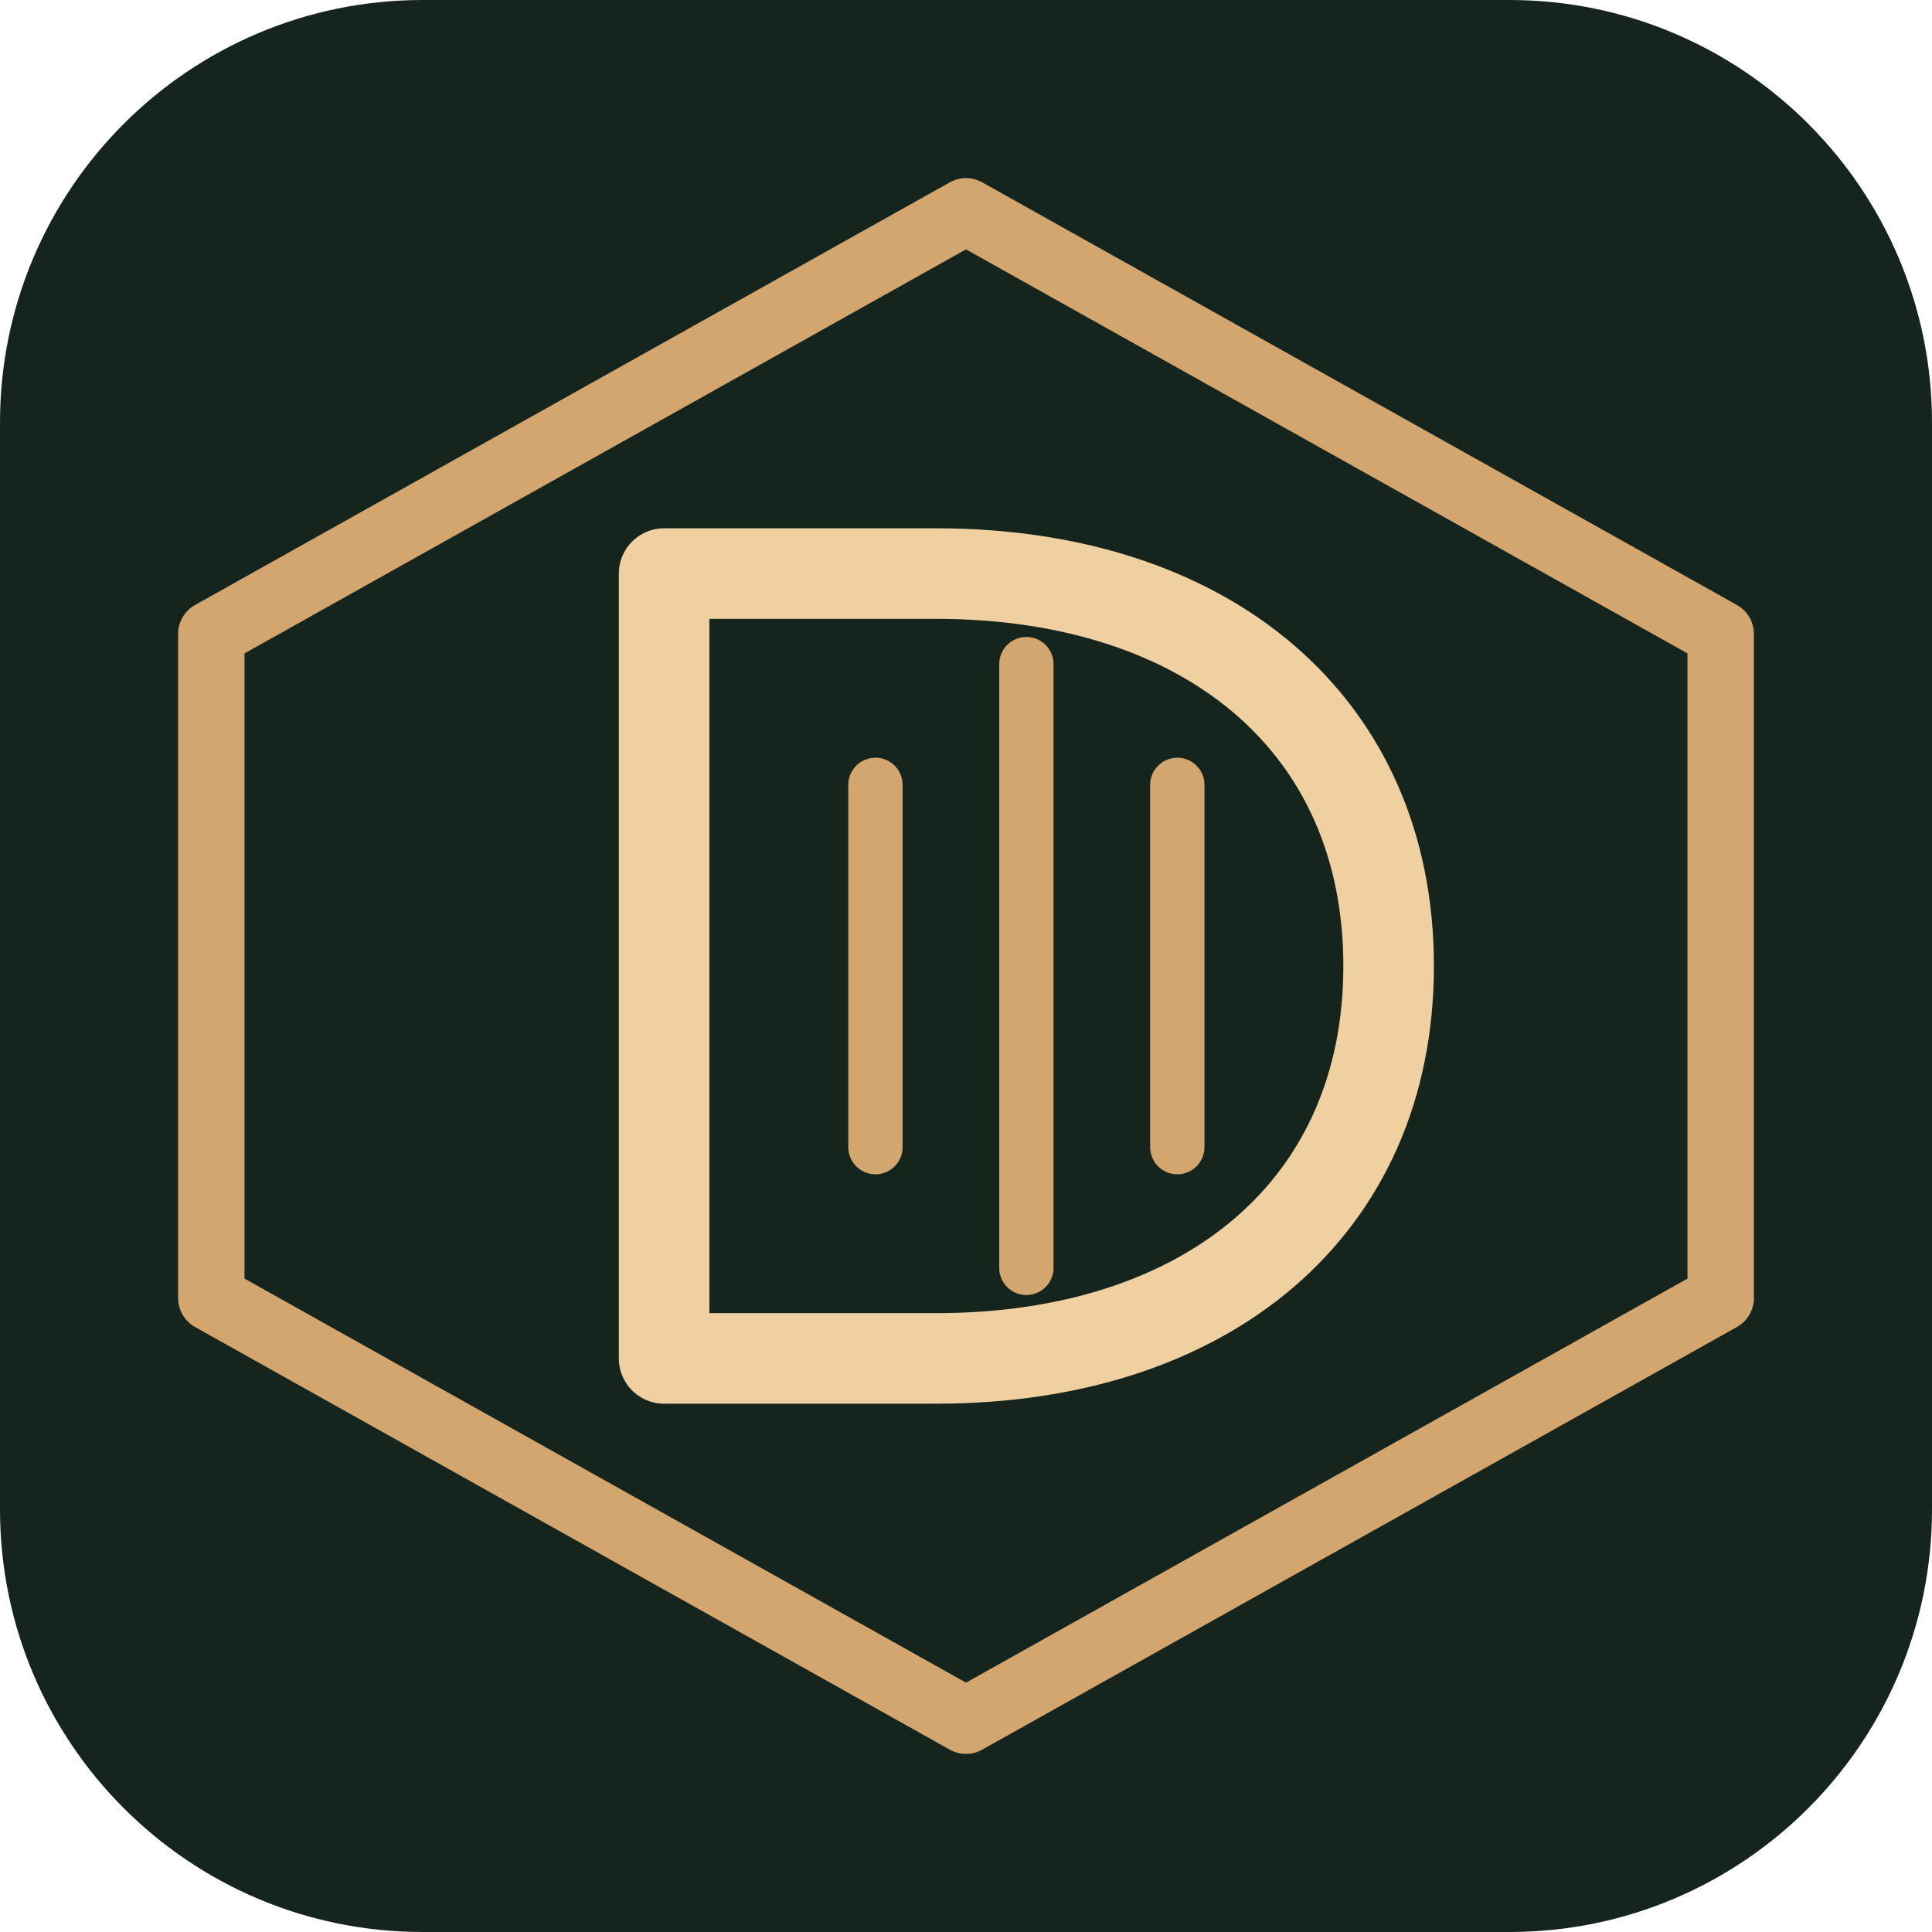
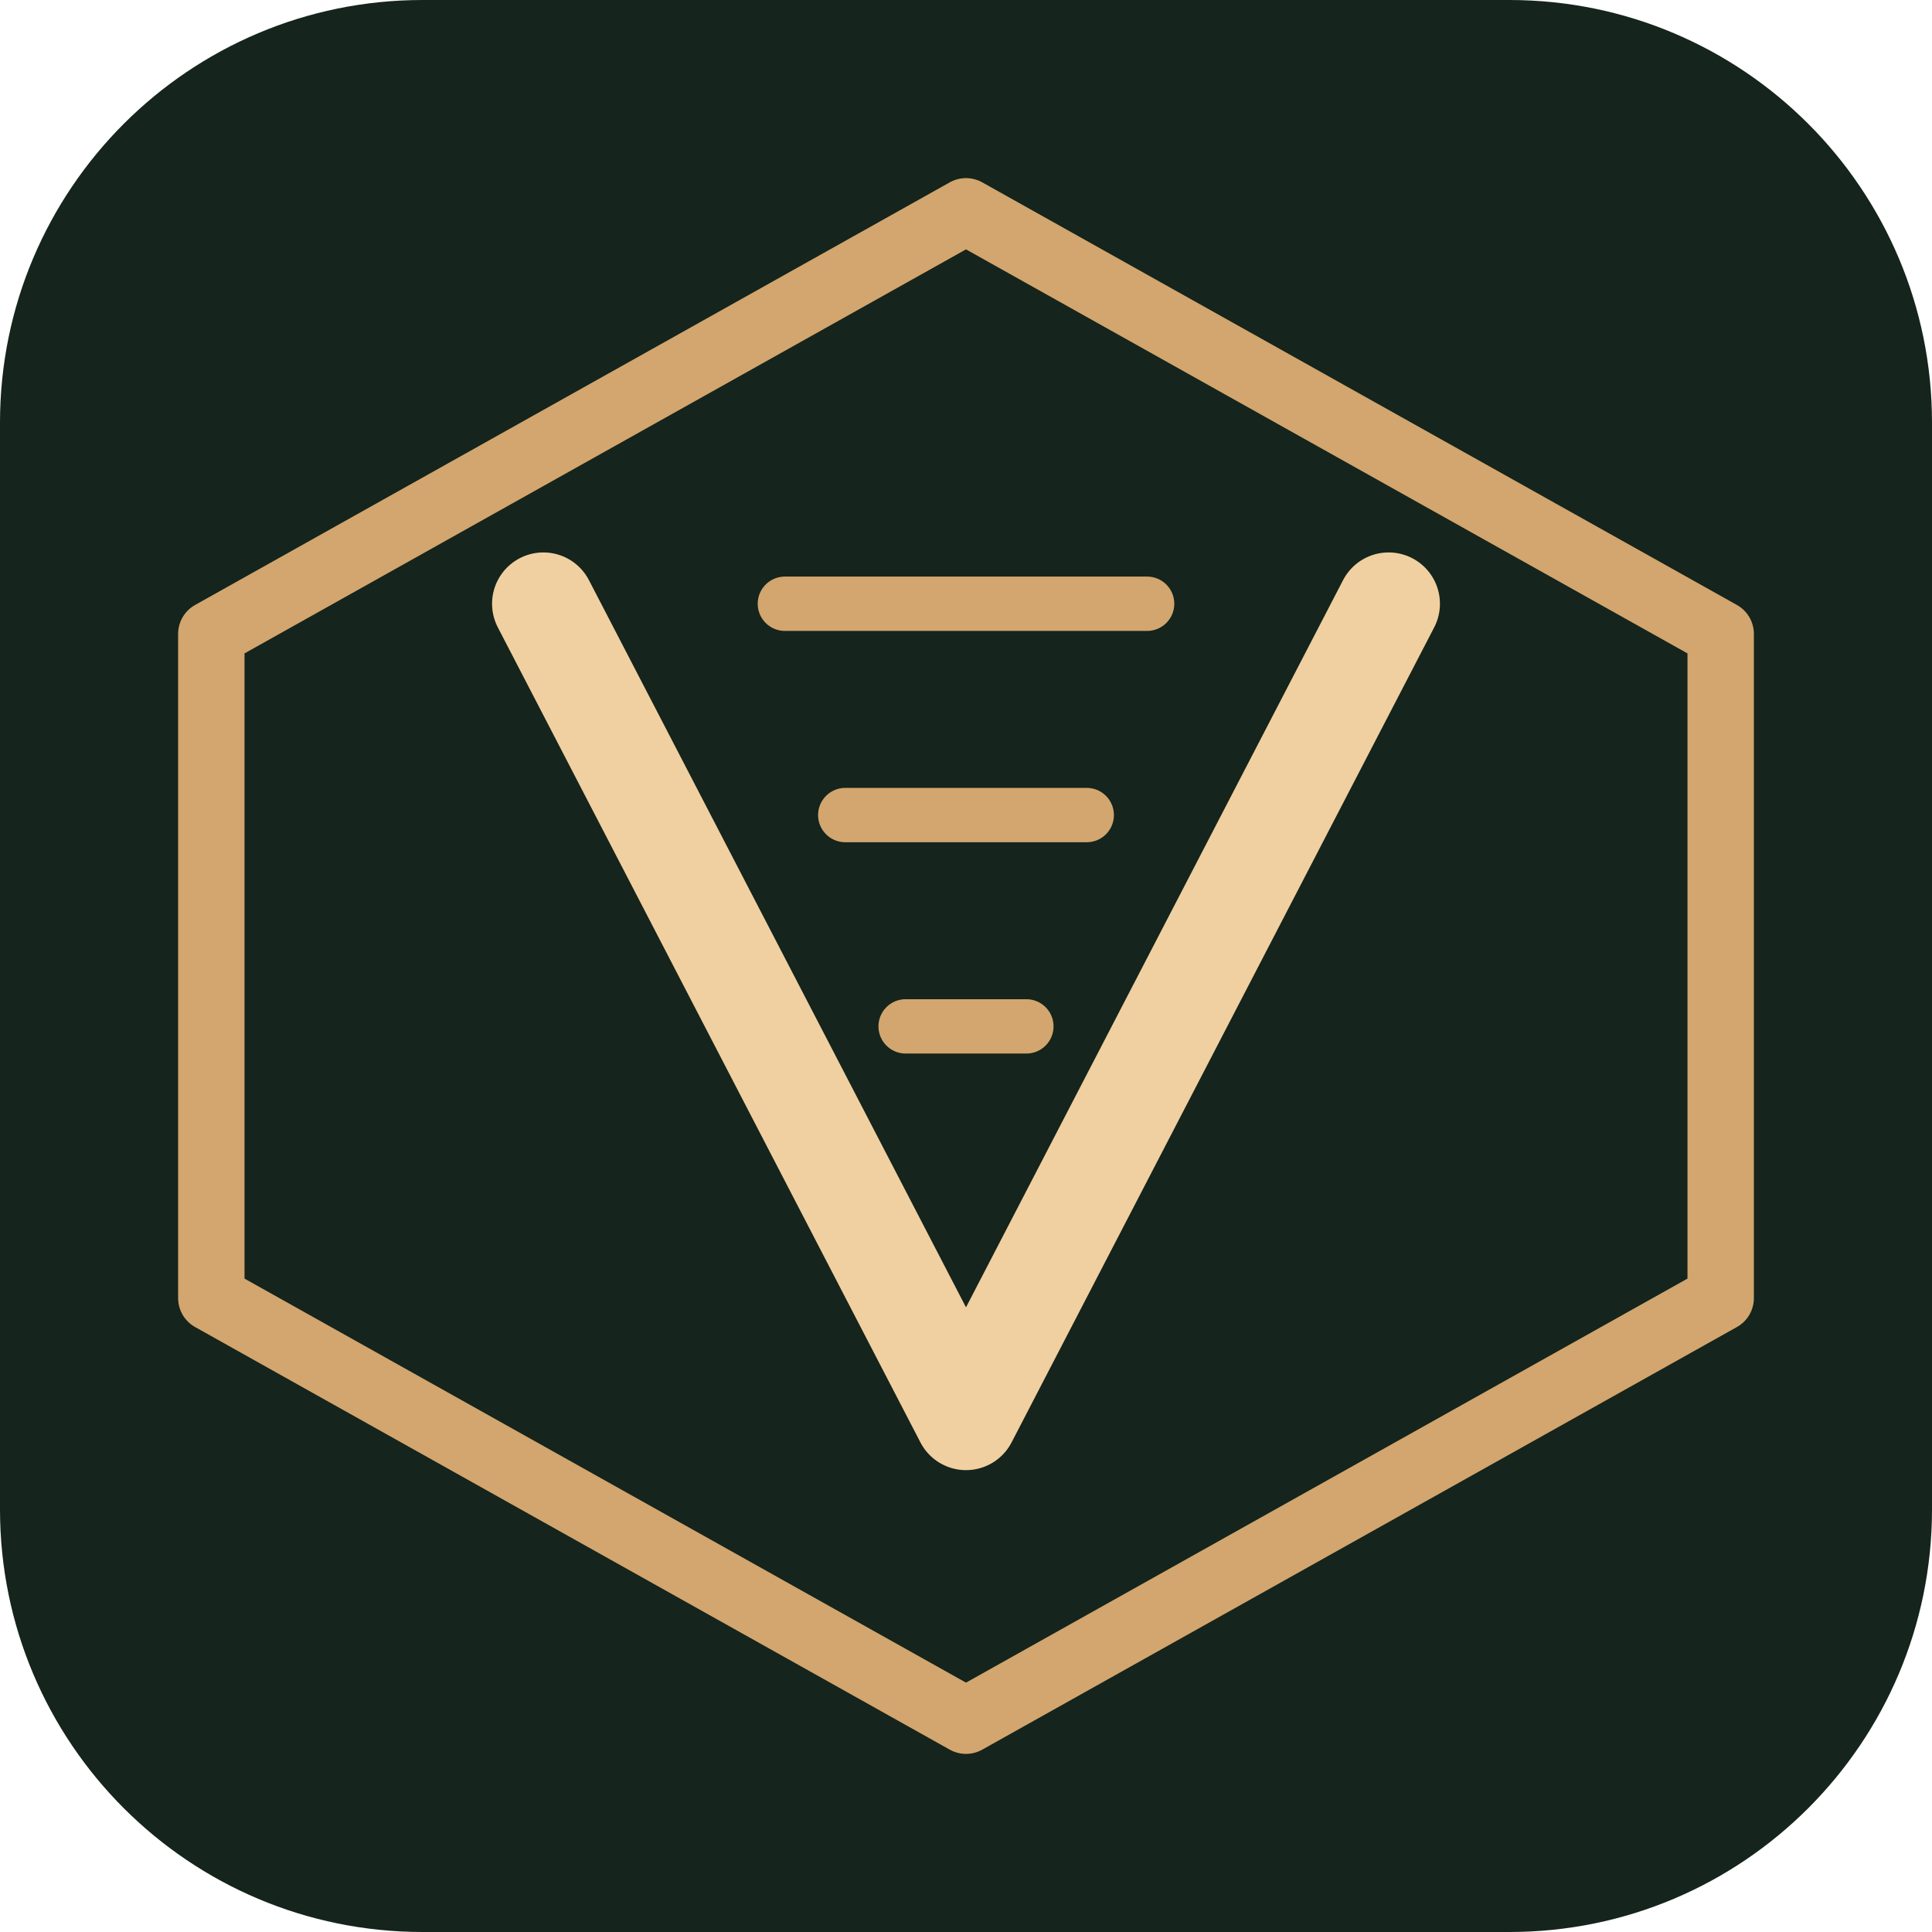
<svg xmlns="http://www.w3.org/2000/svg" viewBox="0 0 64 64">
  <rect width="64" height="64" rx="14" fill="#15241c" />
  <path d="M32 7 57 21v22L32 57 7 43V21L32 7Z" fill="none" stroke="#d2a66e" stroke-width="2.2" stroke-linejoin="round" />
-   <path d="M22 19v26m0-26h9c9 0 15 5 15 13s-6 13-15 13h-9" fill="none" stroke="#f0d0a0" stroke-width="3" stroke-linecap="round" />
-   <path d="M29 26v12m5-16v20m5-16v12" fill="none" stroke="#d2a66e" stroke-width="1.8" stroke-linecap="round" />
+   <path d="m18 20 14 27 14-27" fill="none" stroke="#f0d0a0" stroke-width="3.4" stroke-linecap="round" stroke-linejoin="round" />
+   <path d="M26 20h12m-10 7h8m-6 7h4" fill="none" stroke="#d2a66e" stroke-width="1.8" stroke-linecap="round" />
</svg>
